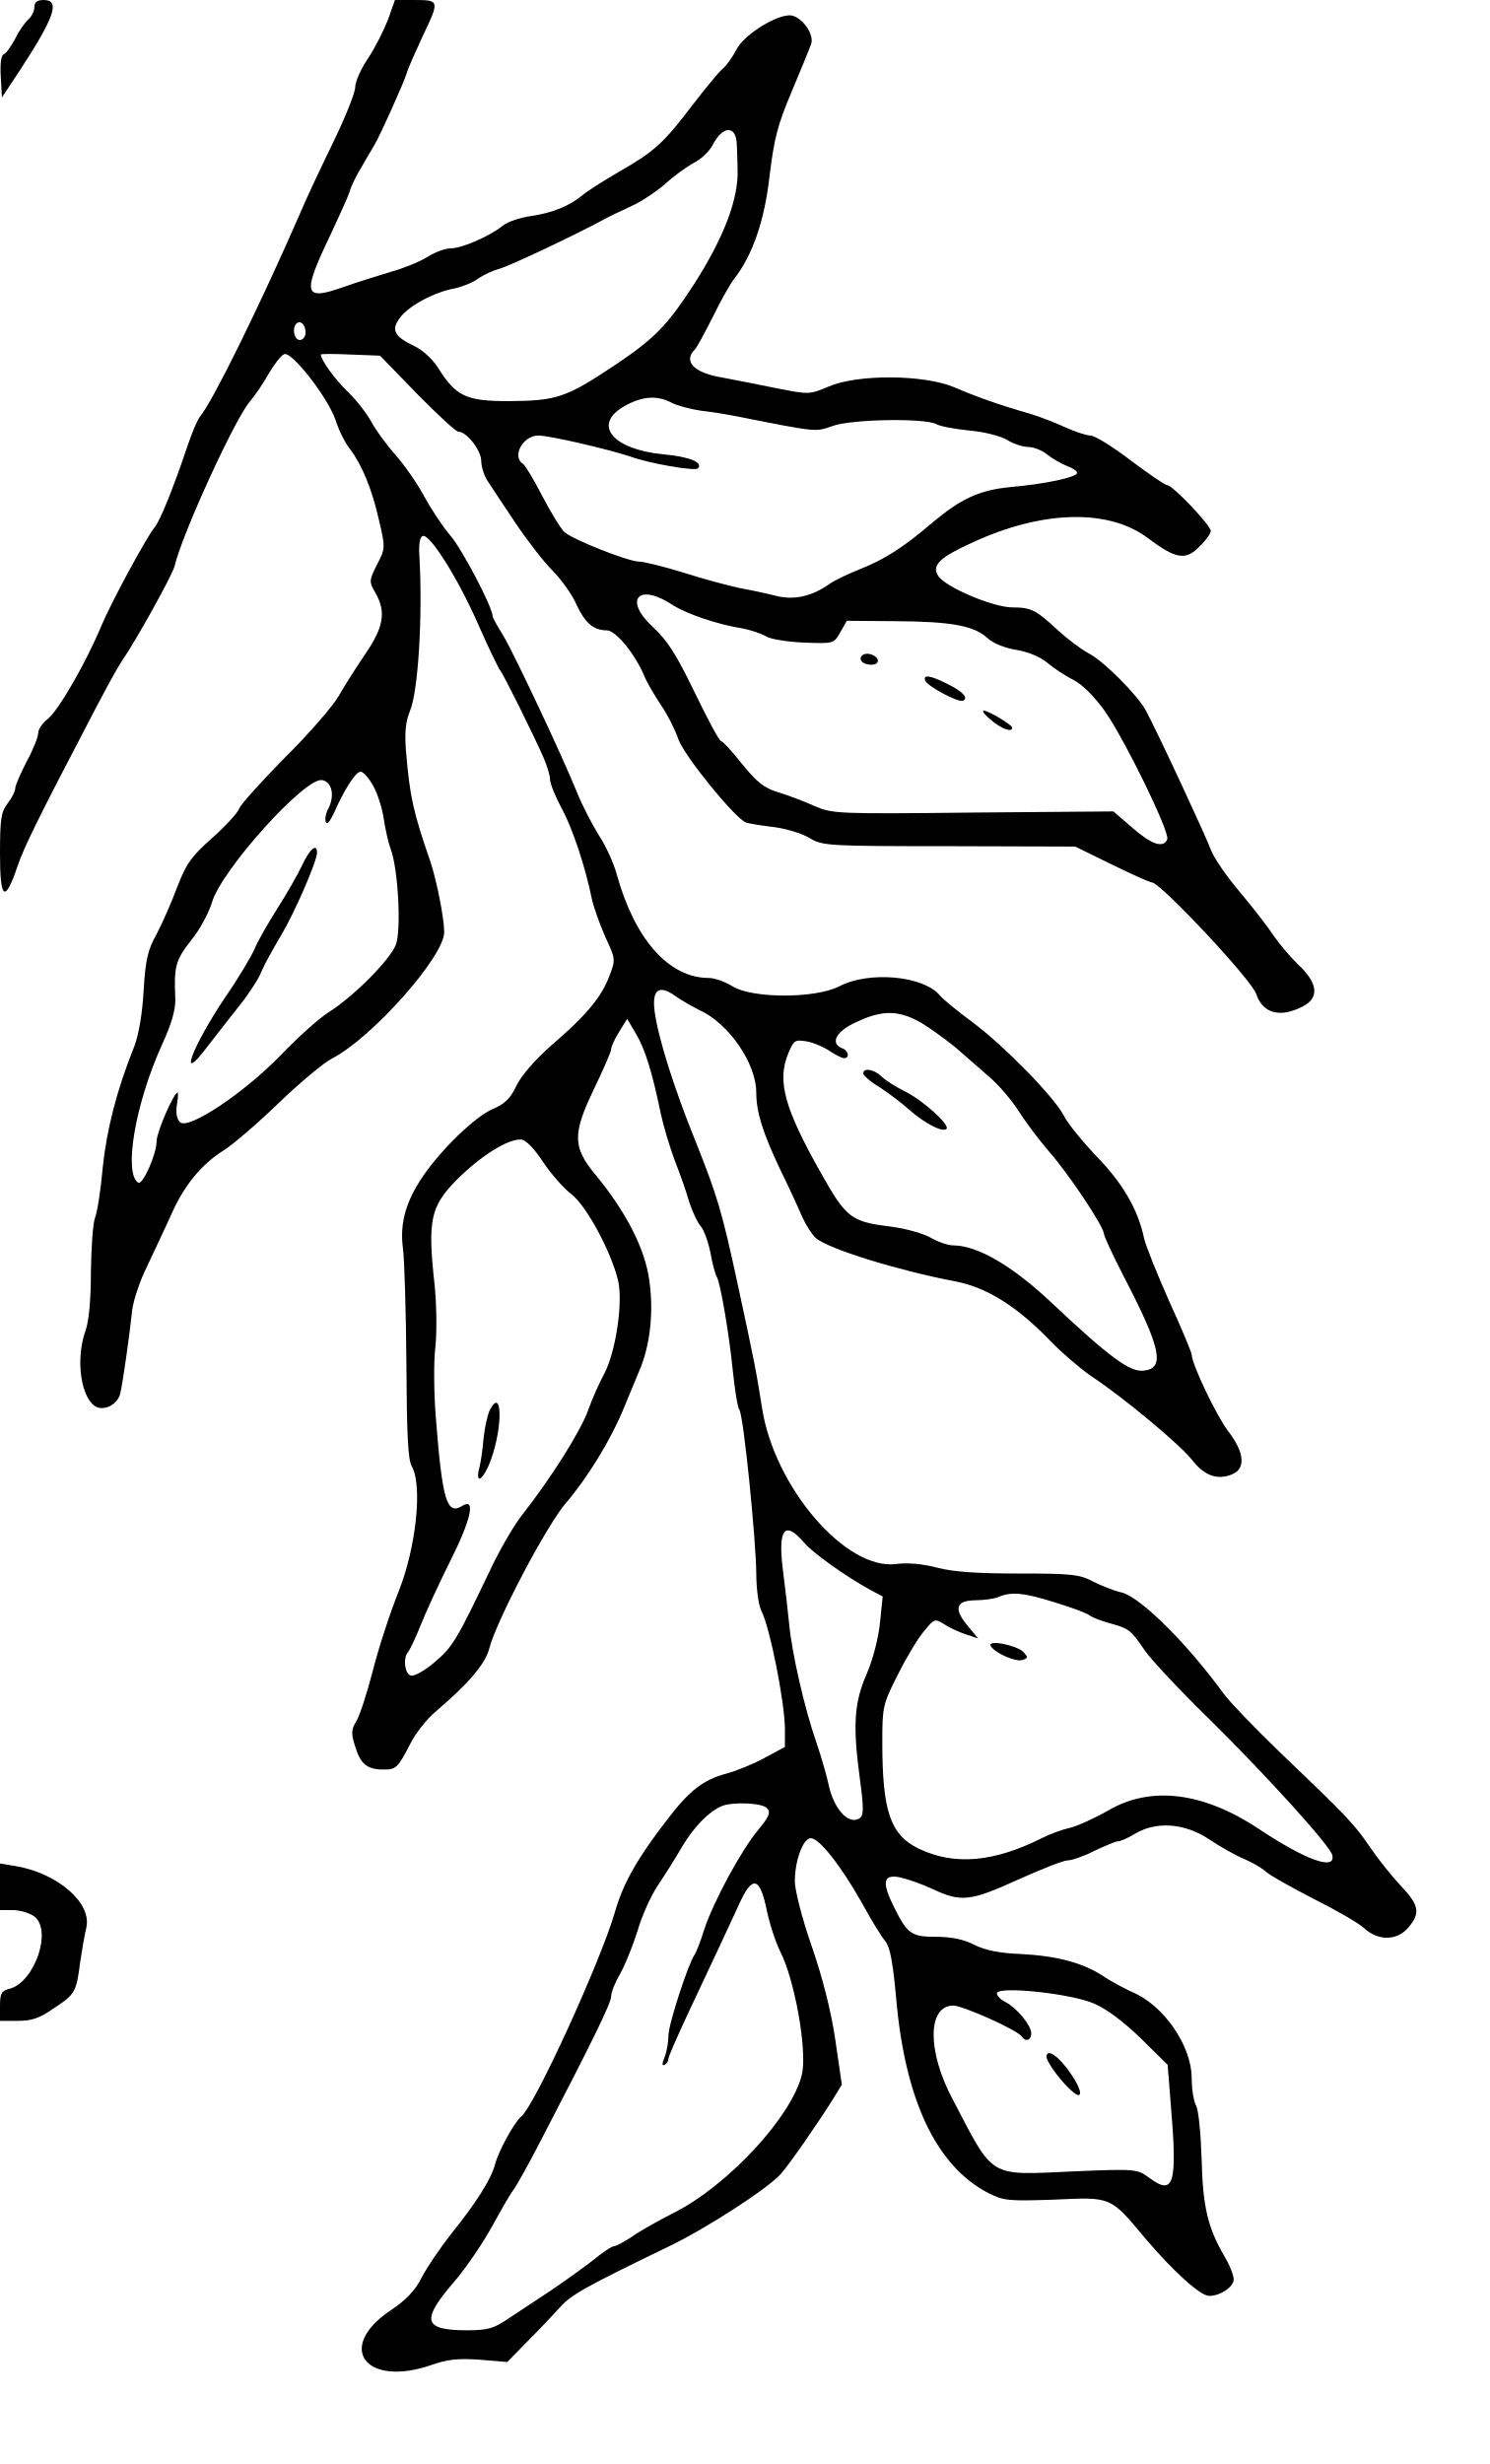
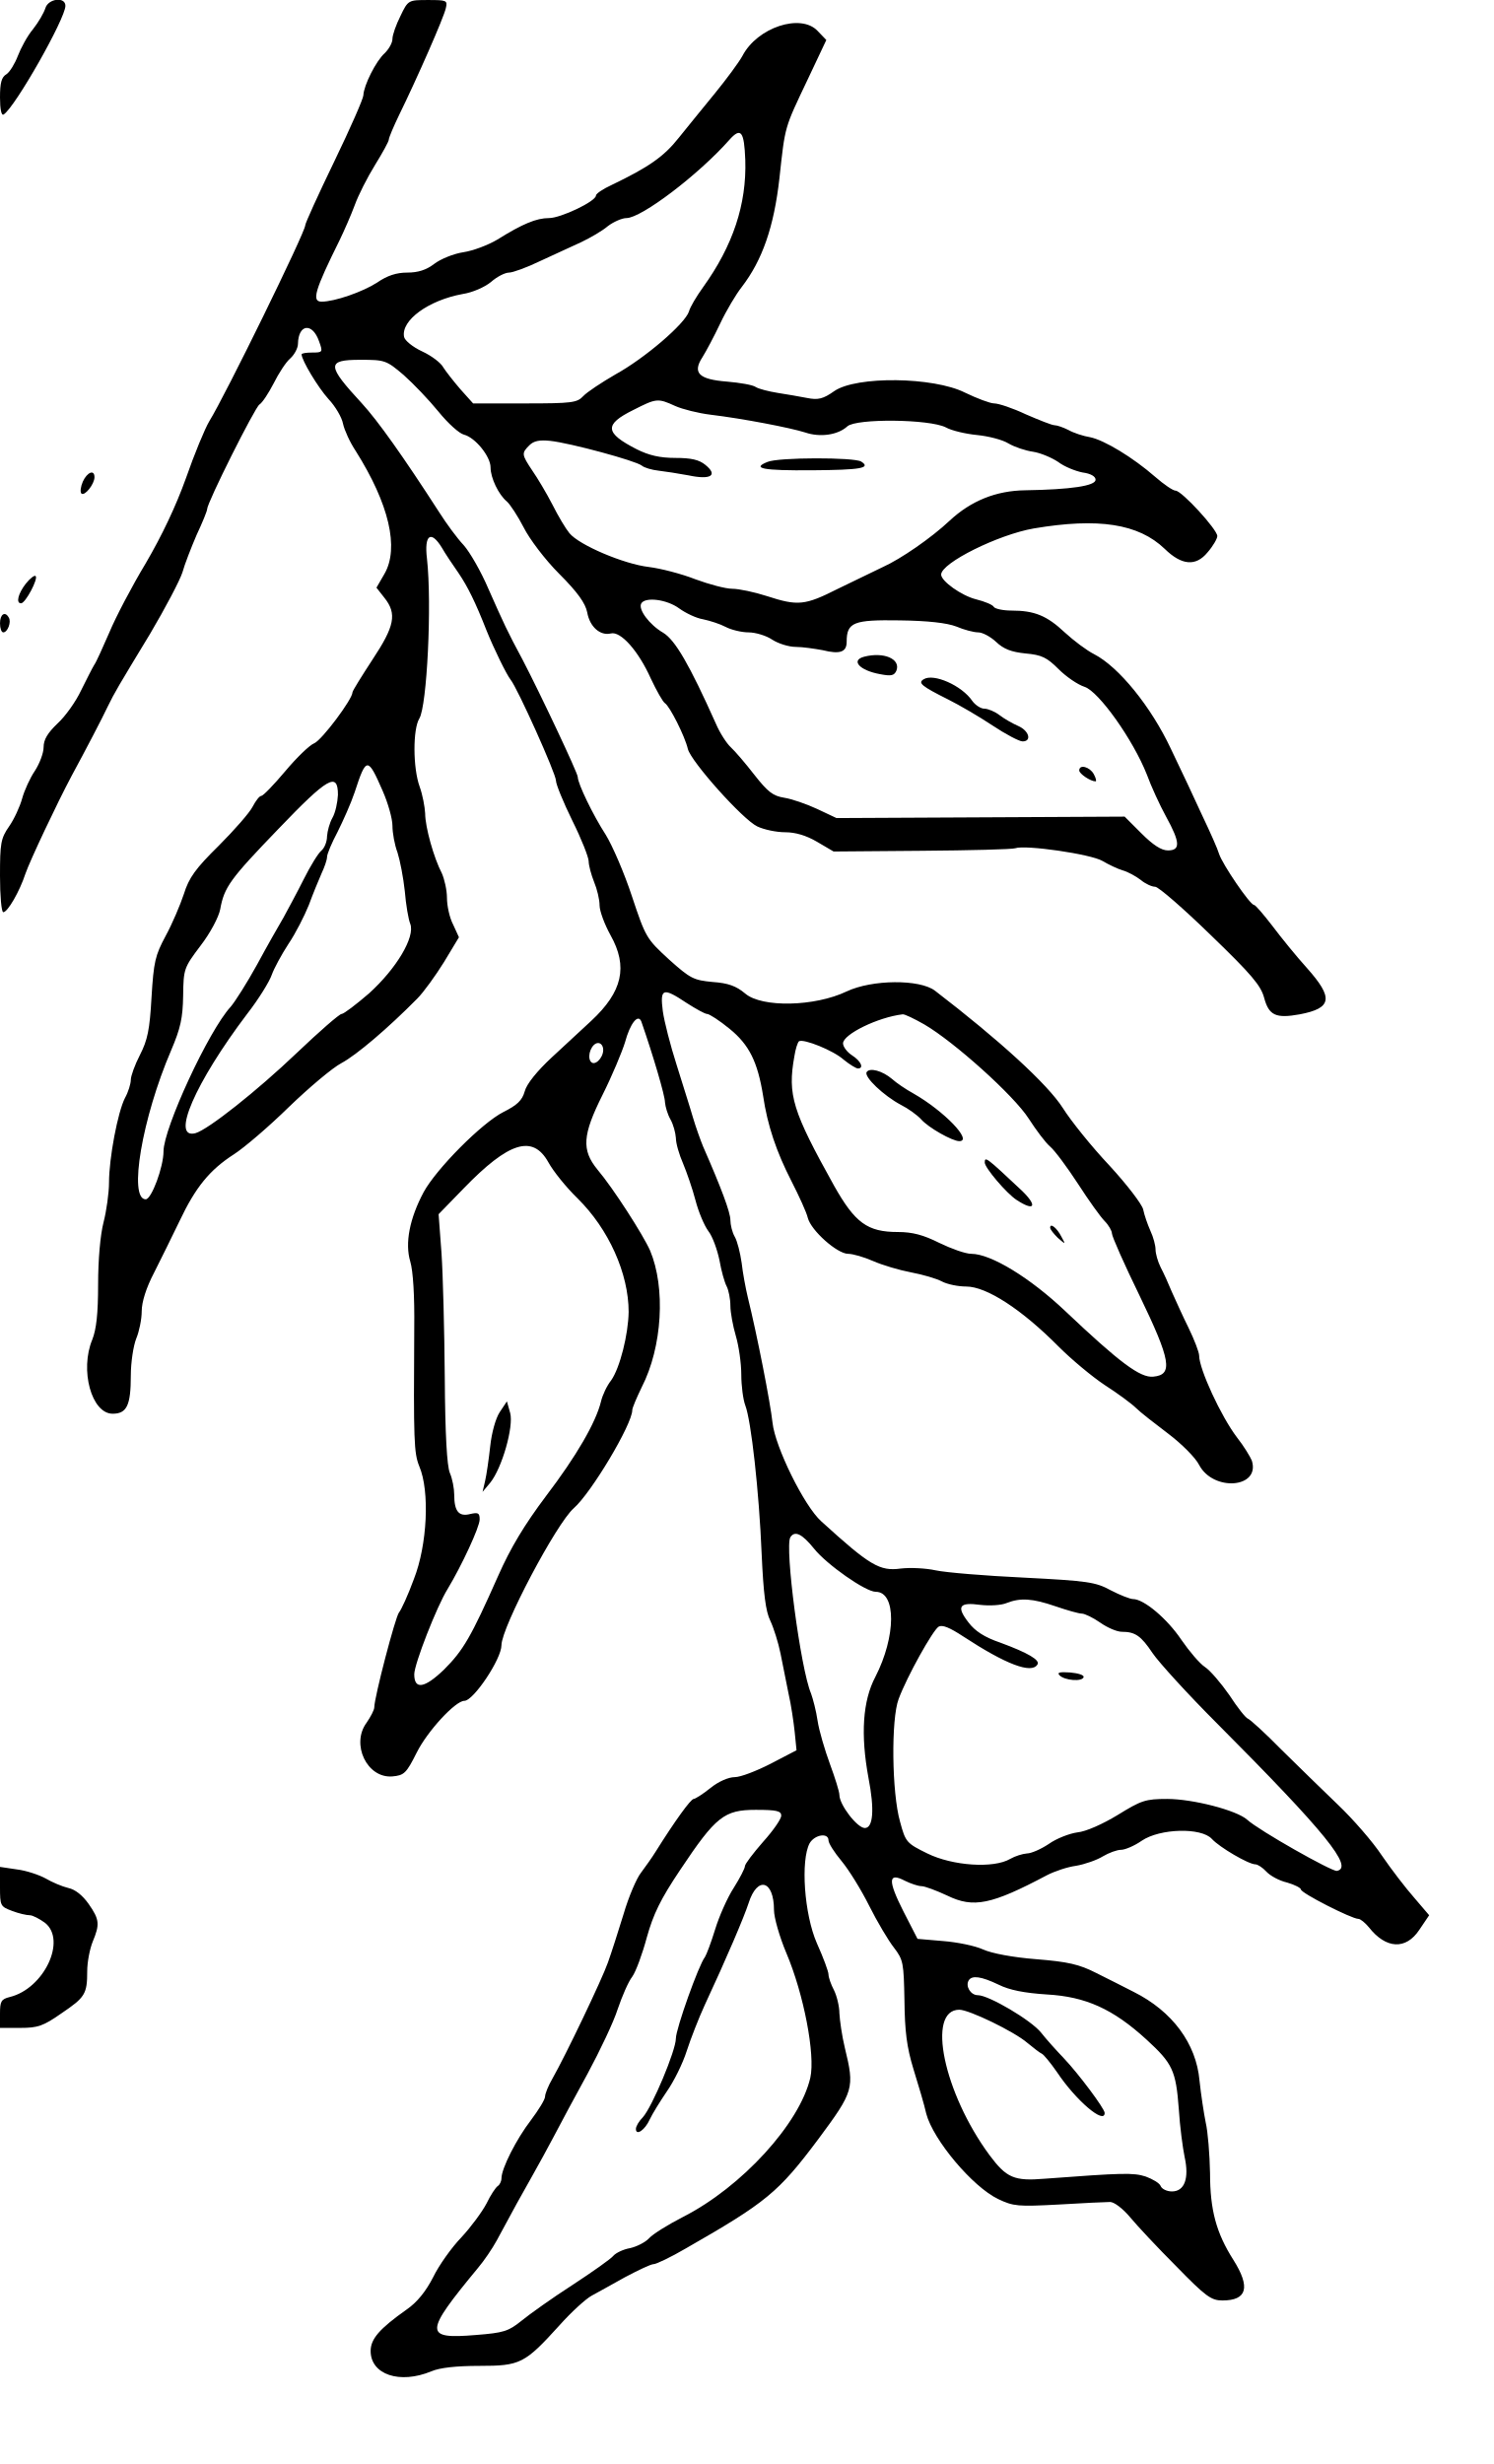
- <svg xmlns="http://www.w3.org/2000/svg" viewBox="0 0 130 215" fill="currentColor" role="img" aria-hidden="true">
-   <g transform="translate(0.000,215.000) scale(0.033333,-0.033333)" stroke="none">
-     <path d="M90 6431 c0 -10 -7 -24 -16 -32 -8 -7 -24 -29 -34 -50 -11 -20 -24 -39 -30 -41 -7 -2 -10 -25 -8 -58 l3 -55 47 71 c91 139 106 184 63 184 -18 0 -25 -5 -25 -19z M1016 6399 c-11 -28 -34 -74 -52 -101 -19 -28 -34 -62 -34 -76 0 -14 -25 -77 -56 -141 -31 -64 -72 -150 -89 -191 -103 -236 -228 -491 -261 -530 -7 -8 -22 -44 -34 -80 -35 -104 -71 -194 -85 -210 -22 -27 -113 -195 -140 -259 -40 -96 -112 -221 -140 -243 -14 -11 -25 -27 -25 -37 0 -10 -13 -43 -30 -74 -16 -31 -30 -63 -30 -70 0 -8 -9 -26 -20 -40 -17 -22 -20 -40 -20 -132 0 -121 13 -130 46 -32 16 47 50 118 203 410 28 54 59 110 69 125 38 55 132 224 139 250 20 85 160 390 198 432 12 14 34 46 48 71 15 26 33 49 41 52 20 8 113 -112 134 -171 8 -26 25 -61 38 -77 32 -42 59 -108 77 -190 16 -68 16 -71 -6 -113 -21 -42 -21 -45 -4 -74 28 -49 22 -89 -26 -159 -24 -35 -56 -86 -71 -112 -15 -26 -78 -99 -141 -161 -62 -63 -116 -123 -119 -133 -4 -11 -35 -45 -70 -76 -55 -49 -68 -67 -92 -129 -15 -40 -39 -95 -54 -123 -23 -41 -29 -67 -34 -148 -3 -59 -13 -116 -24 -145 -46 -114 -73 -220 -83 -318 -5 -57 -14 -116 -20 -131 -6 -15 -10 -79 -11 -142 0 -71 -5 -129 -14 -154 -28 -78 -11 -184 31 -201 23 -8 54 10 60 37 6 25 24 149 31 217 3 25 20 77 39 115 18 39 47 99 63 135 34 77 79 132 138 169 23 14 88 70 144 124 56 54 119 106 139 116 105 54 294 267 294 331 0 36 -20 136 -36 184 -45 130 -54 170 -64 289 -4 50 -1 78 10 105 22 51 34 250 25 406 -2 31 1 51 9 53 18 6 90 -107 144 -229 27 -62 54 -117 58 -122 10 -12 86 -166 114 -229 9 -21 17 -46 17 -57 0 -11 14 -45 30 -75 29 -53 62 -152 80 -240 5 -22 21 -66 35 -98 27 -58 27 -59 10 -103 -21 -55 -61 -103 -150 -179 -43 -38 -78 -78 -92 -105 -16 -35 -31 -50 -65 -64 -46 -21 -131 -103 -180 -174 -45 -66 -62 -124 -53 -190 4 -31 8 -167 9 -302 1 -183 4 -251 14 -268 29 -51 11 -214 -34 -327 -22 -55 -53 -149 -68 -209 -16 -61 -35 -120 -44 -133 -12 -20 -13 -31 -3 -62 14 -47 30 -62 71 -63 37 -1 41 3 74 67 14 28 44 66 67 85 86 73 130 125 140 165 18 71 151 324 201 381 56 65 119 168 152 250 13 32 31 75 39 94 29 66 39 154 27 238 -11 83 -61 180 -141 277 -60 72 -60 107 -5 222 25 52 46 100 46 106 0 7 9 27 21 46 l21 34 23 -39 c24 -40 43 -102 65 -209 7 -33 24 -89 37 -124 14 -35 31 -84 38 -109 8 -24 21 -52 29 -61 9 -10 20 -41 26 -70 5 -29 13 -58 17 -64 9 -16 32 -147 42 -249 5 -47 12 -92 17 -99 11 -18 43 -336 44 -427 0 -41 6 -85 14 -100 22 -44 60 -235 61 -306 l0 -49 -54 -29 c-29 -16 -74 -34 -100 -41 -60 -16 -96 -44 -154 -120 -79 -102 -116 -168 -137 -242 -37 -128 -209 -505 -245 -535 -19 -16 -60 -91 -69 -126 -10 -38 -49 -100 -115 -182 -29 -37 -64 -88 -77 -114 -17 -34 -41 -59 -83 -87 -143 -97 -63 -201 108 -142 42 15 71 18 127 14 l72 -6 53 54 c30 30 68 70 85 89 29 33 67 54 284 159 98 47 259 151 294 190 21 23 95 130 133 190 l27 44 -17 117 c-11 75 -33 162 -62 246 -25 71 -44 147 -44 169 0 53 20 109 40 113 21 4 79 -69 136 -170 25 -46 53 -91 62 -101 11 -14 19 -56 27 -145 23 -269 105 -442 242 -513 40 -20 53 -21 171 -17 153 7 147 9 240 -102 74 -87 144 -150 167 -150 29 0 64 24 64 43 0 11 -11 39 -25 62 -43 74 -56 129 -59 253 -2 65 -8 127 -14 139 -7 12 -12 45 -12 73 0 85 -74 192 -157 226 -19 9 -52 26 -73 40 -54 36 -122 54 -217 59 -56 2 -94 10 -122 24 -27 14 -59 21 -99 21 -66 0 -76 7 -111 77 -33 66 -29 87 14 79 19 -4 59 -18 87 -31 74 -35 99 -32 224 25 60 27 118 50 129 50 11 0 43 11 70 25 28 13 56 25 62 25 7 0 27 9 45 20 55 33 130 28 194 -15 30 -20 71 -43 91 -51 21 -9 47 -24 58 -34 11 -10 67 -41 125 -71 58 -29 117 -63 131 -76 37 -34 86 -34 116 1 32 38 29 58 -18 108 -22 23 -59 69 -81 101 -42 62 -58 79 -239 252 -62 60 -128 128 -145 151 -95 131 -216 251 -266 265 -22 5 -57 19 -78 30 -34 18 -58 20 -191 20 -108 0 -171 4 -214 15 -38 10 -77 14 -108 10 -132 -18 -320 201 -352 409 -15 95 -18 112 -64 325 -41 190 -53 229 -109 370 -58 143 -99 274 -108 342 -8 58 12 72 55 40 16 -11 44 -27 62 -36 76 -34 149 -139 149 -216 0 -51 17 -105 62 -200 23 -47 49 -103 58 -125 10 -22 26 -47 36 -56 33 -28 212 -84 364 -113 81 -15 160 -64 244 -150 33 -35 84 -78 111 -97 83 -54 239 -184 267 -222 31 -39 64 -52 102 -37 38 14 35 57 -8 113 -31 40 -96 177 -96 201 0 5 -26 68 -59 140 -32 72 -62 147 -66 166 -16 75 -56 143 -124 213 -38 40 -77 88 -86 107 -25 48 -155 182 -240 245 -39 29 -77 60 -84 69 -43 52 -186 65 -264 24 -62 -32 -227 -32 -279 0 -19 12 -47 22 -62 22 -104 0 -193 99 -241 270 -8 31 -30 78 -48 105 -17 28 -43 77 -56 110 -40 99 -168 370 -195 414 -14 22 -26 44 -26 47 0 24 -80 176 -110 211 -20 23 -51 70 -69 103 -18 34 -53 84 -77 111 -24 27 -52 66 -63 87 -11 20 -38 55 -61 77 -34 33 -70 83 -70 97 0 2 35 2 78 0 l77 -3 97 -100 c53 -54 102 -99 108 -99 22 0 60 -49 60 -77 0 -15 8 -40 18 -54 9 -14 42 -64 73 -110 31 -46 75 -103 98 -125 22 -23 50 -62 61 -88 22 -47 44 -66 79 -66 23 0 74 -62 98 -120 8 -19 29 -54 45 -78 16 -23 36 -63 44 -87 15 -43 148 -207 177 -218 8 -3 40 -8 73 -12 32 -4 75 -17 94 -29 34 -20 46 -21 365 -21 l330 -1 96 -47 c53 -26 100 -47 105 -47 22 0 262 -256 273 -292 17 -51 62 -63 121 -33 45 23 41 61 -11 110 -23 22 -51 56 -64 75 -12 19 -52 71 -88 114 -37 43 -71 94 -77 112 -11 31 -141 311 -170 364 -21 40 -112 131 -150 150 -19 10 -55 37 -80 60 -57 53 -70 60 -119 60 -51 0 -176 53 -195 83 -17 27 4 48 88 86 185 86 359 90 462 12 72 -54 98 -59 134 -22 17 16 30 35 30 41 0 15 -100 120 -114 120 -6 0 -49 30 -96 65 -47 36 -94 65 -105 65 -11 0 -40 10 -65 21 -25 12 -65 27 -90 35 -84 24 -145 46 -201 70 -79 34 -255 35 -330 2 -50 -21 -51 -21 -137 -4 -48 10 -112 22 -142 28 -73 12 -102 42 -71 73 6 6 26 44 47 85 20 41 45 86 56 100 48 61 80 153 93 271 12 98 21 132 58 220 24 57 47 113 51 125 8 27 -28 74 -57 74 -40 -1 -121 -53 -139 -90 -10 -19 -26 -42 -36 -50 -10 -8 -45 -51 -79 -95 -76 -100 -99 -121 -193 -175 -41 -24 -84 -51 -95 -61 -34 -28 -78 -46 -132 -54 -29 -4 -64 -15 -77 -26 -35 -28 -107 -59 -136 -59 -14 0 -41 -10 -60 -22 -19 -12 -62 -30 -95 -39 -33 -10 -88 -27 -122 -39 -109 -39 -113 -22 -38 135 23 49 46 100 50 112 3 13 17 42 31 65 14 24 29 50 34 58 17 29 78 165 85 189 4 14 23 56 41 95 45 94 45 96 -19 96 l-53 0 -18 -51z m913 -326 c1 -21 2 -49 2 -63 4 -79 -36 -183 -116 -307 -69 -106 -101 -139 -207 -210 -126 -84 -151 -92 -275 -93 -114 0 -139 12 -188 90 -13 20 -39 44 -58 53 -55 26 -64 43 -40 75 22 31 91 68 143 77 19 4 47 15 61 25 15 11 40 22 55 26 25 6 202 90 274 129 14 8 46 23 72 35 25 11 66 38 90 59 23 21 58 46 75 55 18 9 39 29 48 45 27 53 62 54 64 4z m-1129 -494 c0 -10 -7 -19 -15 -19 -15 0 -21 31 -9 43 11 10 24 -3 24 -24z m958 -183 c15 -8 50 -17 77 -21 28 -3 70 -10 95 -15 212 -42 204 -41 250 -25 50 18 240 21 271 5 10 -6 49 -13 87 -17 38 -3 80 -14 98 -24 17 -11 43 -19 56 -19 14 0 37 -9 50 -20 14 -11 37 -24 52 -30 14 -5 26 -13 26 -18 0 -11 -83 -29 -175 -37 -81 -8 -129 -30 -205 -94 -75 -64 -125 -96 -189 -121 -30 -12 -66 -29 -80 -39 -47 -33 -94 -43 -142 -30 -24 6 -66 15 -94 20 -27 6 -93 23 -145 40 -52 16 -105 29 -117 29 -28 0 -172 57 -195 77 -9 8 -35 50 -58 94 -22 43 -45 81 -50 84 -31 19 -2 75 40 75 29 0 187 -37 240 -55 49 -18 170 -39 177 -31 16 15 -23 31 -92 37 -132 13 -185 78 -100 126 46 26 85 29 123 9z m2 -529 c37 -24 120 -52 184 -62 21 -4 48 -13 60 -20 12 -8 56 -15 100 -17 79 -3 79 -3 96 27 l17 30 129 -1 c146 -1 204 -12 239 -44 15 -14 45 -26 75 -31 31 -5 63 -18 82 -34 17 -14 48 -35 69 -45 23 -12 55 -44 82 -82 53 -76 170 -316 163 -335 -10 -24 -41 -14 -91 30 l-50 43 -367 -3 c-358 -4 -369 -3 -415 17 -27 12 -69 28 -95 36 -37 11 -56 26 -95 74 -26 33 -51 60 -55 60 -5 0 -35 57 -69 127 -49 101 -71 136 -111 173 -76 71 -36 115 52 57z m-783 -474 c12 -21 24 -60 28 -88 4 -27 12 -61 17 -75 21 -53 29 -218 14 -254 -17 -41 -112 -136 -176 -176 -25 -16 -81 -66 -126 -113 -95 -98 -239 -194 -262 -175 -9 8 -12 23 -9 45 3 18 4 33 2 33 -10 0 -55 -104 -55 -127 0 -35 -37 -116 -48 -109 -39 24 -8 207 62 361 25 54 36 93 35 120 -4 86 1 102 41 153 23 28 47 73 55 100 25 85 243 327 288 320 26 -4 34 -40 17 -74 -7 -12 -10 -28 -7 -36 3 -8 11 2 21 23 26 60 57 109 70 109 7 0 22 -17 33 -37z m1436 -621 c26 -16 66 -45 90 -65 23 -20 62 -54 86 -75 24 -20 60 -62 79 -92 19 -30 55 -77 79 -105 49 -55 143 -196 143 -214 0 -6 24 -58 53 -114 97 -187 108 -239 51 -245 -36 -4 -89 35 -241 178 -103 97 -194 150 -258 150 -13 0 -39 9 -58 20 -19 11 -65 24 -104 29 -105 13 -117 22 -184 141 -96 170 -115 241 -85 313 14 34 17 36 48 31 18 -3 45 -15 60 -25 15 -10 32 -19 38 -19 15 0 12 20 -5 26 -33 13 -16 45 38 69 68 32 111 31 170 -3z m-991 -364 c21 -31 54 -69 74 -84 39 -30 103 -148 122 -225 14 -57 -6 -190 -37 -247 -11 -20 -30 -62 -41 -93 -20 -56 -98 -179 -171 -272 -22 -27 -57 -88 -80 -135 -94 -197 -103 -212 -151 -253 -28 -24 -55 -38 -63 -35 -16 6 -20 46 -7 61 5 6 20 37 33 70 13 33 47 107 76 165 56 111 70 171 33 148 -40 -25 -52 14 -69 232 -5 63 -6 147 -1 185 4 39 3 110 -2 160 -19 172 -11 206 57 276 63 63 136 109 170 106 12 -1 35 -25 57 -59z m683 -996 c23 -27 108 -88 174 -124 l32 -17 -7 -68 c-4 -40 -18 -96 -35 -135 -33 -76 -37 -134 -17 -280 10 -74 9 -91 -2 -98 -29 -18 -68 26 -81 90 -4 19 -18 69 -32 110 -31 89 -64 234 -71 310 -3 30 -10 92 -16 138 -14 109 4 134 55 74z m658 -157 c43 -13 84 -28 90 -34 7 -5 30 -14 52 -20 51 -14 55 -17 92 -71 17 -25 93 -106 170 -181 147 -145 316 -331 321 -355 10 -42 -70 -13 -193 69 -145 96 -282 113 -393 48 -37 -21 -83 -42 -102 -46 -19 -4 -51 -16 -71 -26 -127 -64 -231 -73 -324 -28 -74 36 -95 98 -95 278 0 93 1 99 41 178 22 44 53 96 69 114 26 32 28 32 51 18 13 -9 39 -21 57 -27 l33 -11 -25 30 c-40 47 -35 69 17 70 23 0 51 4 62 9 33 14 66 11 148 -15z m-754 -539 c9 -11 4 -22 -23 -55 -45 -53 -119 -191 -142 -261 -9 -30 -21 -60 -25 -66 -16 -21 -69 -183 -69 -213 0 -16 -4 -41 -10 -56 -7 -17 -7 -24 0 -20 6 3 10 10 10 16 0 5 21 53 46 107 85 180 111 237 138 295 35 79 55 75 73 -11 7 -35 23 -85 36 -111 38 -75 70 -256 57 -319 -24 -109 -193 -293 -337 -365 -37 -19 -86 -46 -107 -61 -21 -14 -43 -26 -49 -26 -5 0 -28 -15 -51 -34 -23 -18 -74 -55 -114 -82 -41 -27 -92 -61 -115 -76 -34 -23 -52 -28 -103 -28 -116 0 -123 25 -35 127 32 37 77 104 101 148 24 44 49 87 56 95 6 8 38 65 69 125 134 258 185 361 185 379 0 11 11 38 24 60 13 23 33 73 45 111 11 39 35 92 53 119 18 27 48 74 65 104 31 51 68 89 102 104 29 12 108 9 120 -6z m856 -511 c33 -14 79 -49 123 -92 l69 -68 8 -100 c18 -213 9 -244 -56 -196 -31 23 -34 24 -198 17 -226 -10 -207 -21 -317 189 -67 126 -66 245 2 245 25 0 170 -65 179 -81 10 -15 25 -10 25 9 -1 21 -37 65 -67 81 -13 6 -23 17 -23 23 0 20 194 0 255 -27z M2257 4734 c-11 -11 3 -24 24 -24 12 0 19 5 17 13 -5 14 -31 21 -41 11z M2422 4669 c5 -15 89 -60 100 -53 13 8 0 23 -42 44 -44 22 -63 25 -58 9z M2595 4565 c27 -23 55 -33 55 -20 0 8 -63 45 -75 45 -5 -1 4 -12 20 -25z M791 4185 c-12 -25 -41 -76 -66 -115 -24 -38 -51 -85 -59 -105 -9 -20 -42 -76 -76 -125 -90 -134 -126 -236 -45 -127 22 28 59 76 83 106 24 30 50 70 57 89 8 19 31 60 50 92 35 58 95 195 95 218 0 26 -19 10 -39 -33z M2260 3640 c0 -5 19 -22 43 -36 23 -15 59 -42 80 -61 39 -34 85 -58 95 -48 10 10 -62 75 -107 97 -24 12 -53 30 -63 40 -19 19 -48 24 -48 8z M1282 2758 c-6 -13 -13 -45 -16 -73 -2 -27 -7 -62 -11 -77 -12 -47 11 -32 30 20 32 88 30 195 -3 130z M2594 2141 c12 -19 67 -43 84 -36 14 5 14 7 1 21 -19 18 -96 33 -85 15z M2740 1066 c0 -15 43 -71 70 -93 26 -21 23 6 -6 48 -31 46 -64 69 -64 45z M0 1511 l0 -61 33 0 c18 0 43 -7 56 -16 49 -35 2 -173 -64 -190 -21 -5 -25 -12 -25 -45 l0 -39 47 0 c36 0 57 7 94 33 56 37 59 42 69 122 5 33 12 73 16 89 15 64 -74 142 -184 161 l-42 7 0 -61z" />
+ <svg xmlns="http://www.w3.org/2000/svg" viewBox="0 0 137 226" fill="currentColor" role="img" aria-hidden="true">
+   <g transform="translate(0.000,226.000) scale(0.033333,-0.033333)" stroke="none">
+     <path d="M125 6758 c-4 -13 -19 -39 -34 -58 -16 -19 -34 -53 -42 -74 -8 -21 -22 -44 -31 -50 -14 -8 -18 -24 -18 -64 0 -33 4 -51 10 -47 31 19 170 264 170 299 0 26 -47 20 -55 -6z M1102 6736 c-12 -24 -22 -52 -22 -63 0 -11 -10 -28 -21 -39 -24 -21 -58 -89 -59 -116 0 -9 -36 -91 -80 -182 -44 -91 -80 -170 -80 -176 0 -19 -221 -470 -264 -539 -12 -20 -41 -90 -64 -156 -28 -78 -66 -158 -111 -235 -38 -63 -83 -149 -100 -190 -18 -41 -36 -82 -42 -90 -5 -8 -21 -40 -36 -70 -14 -30 -43 -71 -65 -91 -27 -26 -38 -44 -38 -65 0 -16 -11 -45 -24 -65 -13 -19 -29 -54 -35 -76 -6 -22 -22 -57 -36 -77 -23 -33 -25 -47 -25 -136 0 -55 4 -100 9 -100 12 0 45 57 61 106 12 35 87 194 127 269 38 70 86 162 99 190 20 41 28 54 117 201 42 71 82 147 89 169 6 22 24 68 39 103 16 34 29 66 29 71 0 18 132 281 144 288 8 5 25 31 39 58 14 28 34 59 46 69 12 11 21 29 21 40 1 55 40 59 58 7 11 -30 10 -31 -19 -31 -16 0 -29 -2 -29 -5 0 -16 45 -91 74 -123 19 -20 37 -51 40 -68 4 -18 19 -51 35 -75 92 -146 120 -267 79 -338 l-22 -38 22 -28 c35 -44 28 -78 -33 -170 -30 -46 -55 -86 -55 -90 0 -19 -84 -131 -105 -140 -13 -5 -49 -40 -80 -77 -32 -38 -61 -68 -66 -68 -5 0 -15 -13 -24 -30 -8 -16 -50 -64 -93 -107 -64 -63 -82 -88 -96 -133 -10 -30 -32 -82 -50 -115 -29 -54 -33 -71 -39 -169 -5 -90 -11 -118 -32 -159 -14 -27 -25 -58 -25 -68 0 -11 -7 -34 -16 -50 -20 -39 -44 -166 -44 -233 0 -28 -7 -78 -15 -109 -9 -35 -15 -103 -15 -171 0 -82 -5 -124 -16 -152 -35 -84 -2 -204 56 -204 39 0 50 23 50 105 0 36 7 82 15 102 8 19 15 53 15 75 0 25 12 64 34 106 19 37 50 101 70 142 44 93 83 141 150 184 28 18 96 76 151 130 55 53 120 108 145 121 41 22 127 95 208 177 18 18 51 64 74 101 l41 68 -16 35 c-10 19 -17 52 -17 74 0 21 -7 51 -14 67 -22 42 -46 127 -46 165 -1 18 -7 51 -15 73 -19 52 -19 159 -1 188 21 34 35 314 21 440 -8 66 11 79 41 30 9 -16 30 -47 46 -70 25 -37 46 -79 77 -158 21 -52 55 -121 66 -135 19 -23 125 -259 125 -278 0 -10 20 -59 45 -110 25 -50 45 -101 45 -112 0 -11 7 -37 15 -57 8 -19 15 -48 15 -64 0 -16 14 -53 30 -82 49 -87 33 -156 -53 -236 -23 -21 -72 -67 -108 -100 -41 -38 -70 -74 -75 -94 -7 -25 -21 -38 -59 -57 -59 -30 -184 -156 -219 -220 -39 -73 -52 -141 -37 -191 8 -27 12 -95 11 -183 -2 -312 -1 -344 14 -381 29 -68 22 -216 -15 -310 -16 -44 -35 -85 -41 -92 -10 -12 -68 -234 -68 -261 0 -7 -10 -26 -21 -42 -44 -59 1 -154 71 -148 32 3 38 8 67 66 29 58 106 142 131 142 25 0 102 115 102 153 0 49 151 335 199 377 48 42 161 231 161 270 0 6 12 34 26 63 57 111 66 274 23 376 -19 43 -101 171 -145 223 -44 54 -41 95 14 205 27 54 54 119 62 145 14 52 36 80 45 57 33 -95 65 -204 65 -222 1 -12 7 -33 15 -47 8 -14 14 -37 15 -51 0 -15 9 -46 20 -71 10 -24 26 -70 34 -101 8 -31 24 -69 35 -84 12 -15 25 -52 31 -81 5 -29 14 -61 20 -72 5 -10 10 -34 10 -53 0 -18 7 -56 15 -83 8 -27 15 -75 15 -106 0 -31 5 -69 11 -85 16 -41 38 -237 45 -408 5 -110 11 -159 24 -185 9 -19 22 -60 28 -90 6 -30 16 -80 22 -110 7 -30 14 -78 17 -106 l5 -50 -71 -37 c-39 -20 -83 -37 -99 -37 -17 0 -45 -12 -67 -30 -21 -17 -42 -30 -46 -30 -8 0 -52 -61 -104 -144 -11 -18 -30 -44 -41 -59 -12 -15 -34 -66 -48 -114 -15 -49 -34 -108 -43 -133 -16 -46 -117 -257 -153 -320 -11 -19 -20 -41 -20 -49 0 -8 -18 -37 -39 -65 -40 -52 -81 -133 -81 -160 0 -8 -5 -18 -10 -21 -6 -4 -20 -25 -31 -48 -12 -23 -43 -65 -69 -93 -27 -28 -62 -77 -78 -110 -20 -39 -44 -69 -73 -89 -75 -53 -99 -81 -99 -114 0 -65 80 -92 167 -56 23 10 69 15 132 15 113 0 125 6 221 112 33 37 73 73 88 81 15 8 56 31 92 51 36 19 71 36 79 36 7 0 47 19 88 43 222 127 255 154 365 301 98 132 100 140 73 251 -8 33 -14 76 -15 95 0 19 -7 48 -15 64 -8 15 -15 35 -15 43 0 8 -14 46 -32 86 -35 80 -45 228 -20 275 14 24 52 30 52 8 0 -8 16 -33 36 -57 20 -24 54 -79 76 -123 22 -44 53 -96 68 -115 26 -34 27 -42 29 -145 1 -85 6 -128 25 -190 14 -45 30 -99 35 -122 19 -72 127 -201 198 -235 42 -20 54 -21 167 -15 66 4 130 7 141 7 11 0 35 -18 55 -42 19 -23 76 -84 127 -135 81 -83 96 -94 127 -94 68 0 78 36 30 112 -47 74 -64 137 -64 238 -1 52 -6 115 -12 140 -5 25 -13 77 -17 115 -9 102 -75 191 -181 244 -25 13 -71 36 -103 52 -47 24 -78 31 -165 38 -64 5 -123 16 -147 27 -22 10 -71 20 -110 23 l-70 6 -39 76 c-43 85 -42 108 4 84 16 -8 37 -15 46 -15 9 0 41 -12 71 -26 72 -35 121 -25 274 56 21 11 57 23 80 26 24 4 58 16 74 26 17 10 39 18 50 18 11 0 37 11 57 25 50 34 164 37 193 5 21 -23 101 -70 120 -70 6 0 20 -9 30 -20 10 -11 35 -25 57 -30 21 -6 38 -15 38 -19 0 -10 140 -81 158 -81 6 0 19 -11 29 -23 47 -60 102 -63 139 -7 l27 40 -41 48 c-23 26 -63 78 -89 116 -25 38 -80 101 -121 140 -41 39 -111 108 -156 152 -44 45 -86 83 -92 85 -6 2 -29 31 -51 65 -23 33 -53 68 -67 77 -14 9 -43 43 -65 75 -39 58 -103 112 -133 112 -8 0 -36 11 -61 24 -42 23 -64 26 -239 35 -106 5 -215 14 -243 20 -27 6 -70 8 -96 5 -58 -8 -85 8 -219 130 -47 42 -127 205 -134 271 -6 56 -43 244 -68 345 -6 25 -14 68 -17 95 -4 28 -12 60 -19 72 -7 12 -12 33 -12 46 0 21 -25 88 -75 202 -7 17 -20 53 -28 80 -8 28 -29 93 -45 145 -17 53 -34 119 -38 148 -8 63 0 66 66 22 25 -16 50 -30 56 -30 6 0 34 -18 62 -41 54 -44 77 -91 92 -184 12 -82 37 -155 78 -235 21 -41 42 -87 45 -101 9 -35 81 -99 111 -99 13 0 44 -9 69 -20 25 -11 72 -25 104 -31 32 -6 70 -17 85 -25 15 -8 45 -14 67 -14 56 0 153 -63 255 -166 34 -34 90 -81 126 -105 36 -23 75 -52 86 -63 12 -12 52 -43 89 -71 37 -28 75 -66 85 -86 39 -74 169 -64 145 12 -4 10 -22 40 -41 64 -44 58 -104 188 -104 225 0 9 -13 43 -29 76 -16 32 -36 77 -46 99 -9 22 -23 53 -31 68 -8 16 -14 38 -14 49 0 11 -6 34 -14 51 -8 18 -17 44 -20 59 -3 14 -45 69 -93 121 -49 52 -106 123 -128 158 -42 66 -176 188 -352 323 -42 32 -173 31 -243 -2 -88 -42 -233 -45 -279 -6 -25 21 -47 29 -90 32 -52 5 -61 9 -120 62 -62 57 -64 60 -102 174 -21 64 -54 140 -72 169 -35 54 -77 141 -77 159 0 11 -104 231 -152 323 -43 80 -50 96 -94 195 -20 47 -51 101 -68 120 -18 19 -48 60 -67 90 -100 155 -169 252 -213 300 -97 105 -98 120 -5 120 68 0 72 -1 120 -42 27 -24 70 -69 96 -101 26 -32 57 -60 70 -63 31 -8 73 -60 73 -90 0 -29 22 -75 45 -94 9 -8 30 -40 46 -71 16 -32 59 -89 98 -128 51 -51 72 -81 77 -106 7 -40 36 -65 65 -58 27 7 76 -48 110 -124 16 -34 33 -64 39 -68 13 -8 55 -91 63 -126 9 -35 151 -194 191 -213 19 -9 53 -16 77 -16 28 0 58 -9 87 -26 l46 -27 242 2 c134 1 250 4 258 7 27 10 208 -16 240 -35 17 -10 42 -22 56 -26 14 -4 36 -16 49 -26 13 -11 31 -19 40 -19 9 0 78 -60 153 -133 113 -109 138 -139 147 -173 13 -48 32 -57 98 -45 89 17 93 45 20 127 -29 32 -72 85 -96 117 -24 31 -46 57 -50 57 -11 0 -87 112 -96 140 -4 14 -25 61 -46 105 -20 44 -59 127 -87 185 -54 115 -143 225 -211 260 -20 10 -56 37 -81 60 -49 46 -83 60 -147 60 -23 0 -45 5 -48 10 -3 6 -25 15 -49 21 -40 10 -96 50 -96 68 0 32 157 110 255 127 178 30 288 13 360 -56 47 -46 86 -49 118 -10 15 17 27 38 27 45 0 18 -98 125 -115 125 -7 0 -32 17 -56 38 -62 54 -140 101 -179 109 -19 3 -46 12 -60 20 -14 7 -31 13 -38 13 -7 0 -42 14 -79 30 -36 17 -75 30 -87 30 -11 0 -48 14 -81 30 -86 43 -298 46 -359 4 -31 -22 -45 -25 -75 -19 -20 4 -56 10 -81 14 -25 4 -52 11 -60 16 -8 6 -44 12 -79 15 -78 6 -96 24 -68 67 10 16 32 57 49 93 17 36 44 81 59 100 57 74 89 166 104 300 16 146 13 135 78 272 l51 108 -24 25 c-46 49 -166 10 -207 -69 -10 -18 -44 -64 -75 -102 -31 -38 -76 -93 -100 -123 -41 -52 -83 -81 -185 -130 -24 -11 -43 -24 -43 -29 0 -16 -97 -62 -129 -62 -35 0 -73 -16 -142 -59 -25 -15 -67 -31 -94 -35 -27 -4 -63 -19 -80 -32 -22 -17 -45 -24 -74 -24 -30 0 -55 -8 -84 -28 -39 -25 -116 -52 -152 -52 -28 0 -19 31 50 170 12 25 31 68 41 95 10 28 35 77 56 111 21 34 38 65 38 70 0 5 13 36 29 69 48 98 123 268 128 293 5 21 2 22 -49 22 -54 0 -55 0 -76 -44z m949 -396 c4 -122 -34 -236 -116 -350 -18 -25 -36 -55 -39 -67 -11 -34 -122 -129 -202 -173 -38 -22 -79 -49 -89 -60 -17 -18 -30 -20 -160 -20 l-143 0 -35 39 c-19 22 -40 49 -47 60 -6 12 -32 32 -58 44 -26 12 -48 30 -50 40 -9 46 68 101 161 118 27 4 61 19 78 33 17 15 39 26 50 26 10 0 49 14 86 32 38 17 88 41 113 52 25 12 58 31 73 44 16 12 39 22 51 22 41 0 198 119 283 215 32 36 41 24 44 -55z m-193 -677 c20 -9 64 -20 97 -24 91 -11 220 -36 261 -49 41 -14 90 -7 116 17 25 22 226 20 271 -3 16 -9 55 -18 86 -21 31 -3 70 -13 86 -23 17 -10 47 -20 68 -23 20 -3 51 -16 69 -28 17 -13 47 -25 67 -29 23 -3 36 -11 36 -20 0 -17 -69 -27 -193 -29 -81 -1 -150 -29 -209 -84 -50 -47 -134 -105 -183 -127 -25 -12 -81 -39 -124 -60 -91 -46 -110 -48 -196 -20 -34 11 -77 20 -95 20 -18 0 -63 12 -101 26 -38 15 -96 30 -129 34 -68 8 -191 60 -218 93 -10 12 -31 47 -47 79 -16 31 -41 73 -55 93 -30 45 -30 48 -8 70 12 12 28 15 57 12 56 -6 236 -55 252 -68 7 -6 28 -12 46 -14 18 -2 56 -8 83 -13 61 -13 82 0 46 29 -17 14 -39 19 -82 19 -43 0 -73 7 -107 24 -88 45 -90 68 -9 108 63 32 67 33 115 11z m11 -557 c18 -13 47 -27 66 -30 19 -4 47 -13 62 -21 15 -8 44 -15 63 -15 19 0 49 -9 65 -20 17 -11 46 -20 65 -20 19 0 52 -5 74 -9 48 -12 66 -5 66 23 0 54 19 61 146 59 78 -1 130 -7 156 -17 21 -9 48 -16 60 -16 12 0 34 -12 49 -26 21 -20 42 -28 81 -32 45 -4 59 -11 91 -43 21 -21 53 -43 72 -49 39 -13 133 -145 171 -241 12 -33 36 -85 53 -116 39 -71 40 -93 5 -93 -18 0 -41 15 -73 47 l-46 46 -396 -2 -397 -2 -53 25 c-30 14 -71 28 -91 31 -31 5 -45 16 -82 63 -24 31 -53 65 -65 76 -11 10 -30 39 -41 65 -73 163 -112 230 -145 250 -38 22 -70 65 -60 81 11 18 70 11 104 -14z m-816 -502 c15 -34 27 -77 27 -96 0 -20 6 -53 14 -74 7 -22 16 -69 20 -106 3 -37 10 -78 15 -90 14 -36 -38 -123 -113 -191 -36 -31 -70 -57 -76 -57 -6 0 -61 -48 -123 -107 -110 -105 -244 -211 -279 -221 -69 -18 -1 139 142 328 32 41 62 90 68 108 6 17 27 56 46 85 19 28 44 77 56 107 11 30 27 69 35 87 8 17 15 37 15 45 0 8 13 39 29 69 15 30 37 79 47 109 32 98 36 98 77 4z m-123 -11 c-1 -21 -7 -49 -15 -63 -8 -14 -14 -37 -15 -51 0 -15 -7 -32 -15 -39 -9 -7 -31 -43 -49 -79 -18 -36 -44 -84 -56 -106 -13 -22 -46 -80 -73 -130 -27 -49 -60 -101 -72 -115 -61 -66 -185 -335 -185 -398 0 -43 -33 -132 -49 -132 -48 0 -10 224 70 410 26 61 32 89 33 150 1 74 2 77 48 138 27 35 50 79 54 100 11 61 27 83 160 221 136 142 164 158 164 94z m1614 -632 c82 -48 246 -195 287 -259 20 -31 46 -66 59 -77 13 -11 47 -57 77 -103 29 -45 62 -91 73 -102 11 -11 20 -27 20 -34 0 -8 34 -85 76 -171 86 -178 93 -218 38 -223 -36 -4 -93 39 -242 180 -97 92 -205 158 -259 158 -16 0 -55 14 -88 30 -44 22 -74 30 -114 30 -84 0 -118 25 -176 128 -114 205 -128 249 -109 355 3 20 9 39 13 42 13 7 94 -25 123 -51 16 -13 34 -24 39 -24 17 0 9 20 -16 36 -14 9 -25 24 -25 33 0 25 96 72 164 80 5 1 32 -12 60 -28z m-884 -70 c0 -23 -25 -47 -35 -31 -10 16 4 50 21 50 8 0 14 -8 14 -19z m-151 -309 c13 -24 49 -69 81 -100 85 -84 140 -206 140 -312 -1 -62 -24 -154 -48 -188 -12 -15 -24 -41 -28 -58 -14 -58 -68 -151 -151 -260 -60 -80 -98 -143 -132 -220 -75 -169 -96 -205 -149 -258 -54 -52 -82 -56 -82 -13 0 28 62 187 92 235 38 63 88 170 88 191 0 18 -4 20 -26 15 -31 -8 -44 7 -44 53 0 17 -5 44 -12 60 -8 19 -13 106 -14 263 -1 129 -5 283 -9 342 l-8 107 69 71 c124 128 190 149 233 72z m731 -1063 c35 -44 142 -119 170 -119 57 0 56 -123 -1 -234 -35 -66 -41 -159 -19 -278 17 -87 13 -138 -10 -138 -21 0 -70 64 -70 91 0 9 -12 47 -26 85 -14 38 -30 92 -34 119 -4 28 -13 61 -18 75 -29 68 -73 404 -57 430 12 19 32 10 65 -31z m665 -159 c32 -11 64 -20 72 -20 8 0 31 -11 51 -25 20 -14 46 -25 59 -25 37 0 53 -11 85 -59 17 -25 96 -112 177 -193 301 -302 377 -397 330 -406 -14 -2 -214 111 -247 141 -29 26 -150 57 -220 57 -60 0 -71 -4 -136 -44 -41 -25 -88 -46 -111 -48 -22 -3 -58 -17 -79 -32 -21 -14 -48 -26 -60 -26 -12 -1 -32 -7 -46 -15 -46 -27 -159 -19 -228 15 -57 28 -60 31 -75 87 -23 80 -25 283 -4 338 23 62 94 189 110 199 10 6 30 -2 68 -27 116 -76 188 -104 204 -77 8 12 -26 32 -102 60 -44 15 -70 32 -88 56 -34 44 -25 56 33 48 26 -3 58 -1 72 5 38 15 71 13 135 -9z m-755 -576 c0 -9 -22 -41 -50 -72 -27 -31 -50 -61 -50 -67 0 -6 -14 -33 -31 -60 -17 -26 -40 -78 -51 -114 -11 -36 -24 -70 -28 -76 -17 -21 -80 -198 -80 -224 0 -33 -65 -188 -91 -217 -11 -11 -19 -25 -19 -32 0 -20 25 -3 38 26 7 15 28 49 47 77 19 27 44 77 55 112 11 34 33 90 49 125 61 131 109 244 121 281 24 76 70 64 70 -19 0 -20 15 -73 34 -118 48 -113 80 -280 66 -343 -29 -126 -189 -301 -350 -383 -41 -21 -83 -47 -94 -59 -10 -11 -34 -23 -52 -27 -18 -3 -39 -13 -46 -21 -6 -8 -57 -44 -112 -80 -56 -36 -119 -81 -141 -99 -36 -29 -49 -33 -125 -39 -144 -12 -143 5 5 184 17 20 40 54 52 76 43 80 71 131 99 180 16 28 42 76 59 108 16 31 58 109 92 171 34 63 72 143 83 178 12 35 29 75 40 89 10 14 28 63 40 108 18 64 37 104 92 186 98 147 121 165 208 165 57 0 70 -3 70 -16z m598 -465 c30 -15 71 -23 133 -27 107 -6 182 -40 274 -124 72 -66 81 -85 89 -191 3 -49 11 -108 16 -132 13 -59 0 -95 -35 -95 -14 0 -28 7 -31 15 -3 8 -22 19 -41 26 -34 11 -64 10 -278 -6 -84 -7 -105 2 -152 65 -126 171 -174 400 -83 400 27 0 151 -60 187 -91 17 -14 35 -28 40 -30 5 -2 24 -25 42 -51 52 -78 131 -145 131 -112 0 12 -73 109 -111 149 -21 22 -50 54 -64 72 -27 34 -144 103 -174 103 -20 0 -35 25 -25 41 9 14 34 11 82 -12z M2112 5509 c-45 -18 -12 -24 122 -23 135 1 164 6 136 24 -19 12 -228 12 -258 -1z M2378 4973 c-38 -10 -12 -38 44 -48 31 -6 39 -4 45 10 12 32 -35 52 -89 38z M2542 4911 c-17 -10 -6 -19 68 -56 30 -15 85 -47 121 -71 36 -24 74 -44 83 -44 26 0 18 29 -11 42 -16 7 -39 20 -52 30 -13 10 -32 18 -42 18 -10 0 -25 10 -33 21 -29 43 -107 77 -134 60z M2970 4660 c0 -9 31 -30 45 -30 3 0 1 9 -5 20 -11 20 -40 28 -40 10z M2385 3830 c-8 -13 47 -65 94 -90 20 -10 45 -28 56 -40 20 -23 86 -60 105 -60 38 0 -42 83 -126 131 -22 12 -48 30 -59 40 -27 23 -62 32 -70 19z M2710 3581 c0 -14 60 -85 88 -103 49 -32 58 -17 15 25 -99 93 -103 96 -103 78z M2890 3402 c0 -5 10 -17 21 -28 22 -19 22 -19 10 3 -12 24 -31 39 -31 25z M1375 2894 c-11 -17 -22 -56 -26 -94 -4 -36 -10 -78 -14 -95 l-7 -30 21 25 c33 41 65 155 55 192 l-9 32 -20 -30z M2916 2170 c14 -14 62 -18 66 -5 2 6 -15 11 -37 13 -29 2 -37 0 -29 -8z M228 5455 c-6 -14 -8 -28 -4 -33 9 -8 36 26 36 45 0 22 -20 14 -32 -12z M71 5174 c-21 -27 -28 -54 -13 -54 12 0 48 68 40 75 -3 3 -15 -6 -27 -21z M0 5065 c0 -14 4 -25 9 -25 12 0 23 29 15 41 -10 18 -24 9 -24 -16z M0 1588 c0 -52 1 -54 33 -66 18 -7 40 -12 49 -12 8 0 27 -10 42 -21 60 -48 -3 -181 -97 -204 -24 -6 -27 -12 -27 -46 l0 -39 56 0 c48 0 63 5 113 40 65 44 71 53 71 116 0 25 7 61 15 81 20 48 19 61 -11 104 -17 24 -37 40 -56 44 -17 4 -45 16 -62 26 -18 10 -54 22 -79 25 l-47 7 0 -55z" />
  </g>
</svg>
